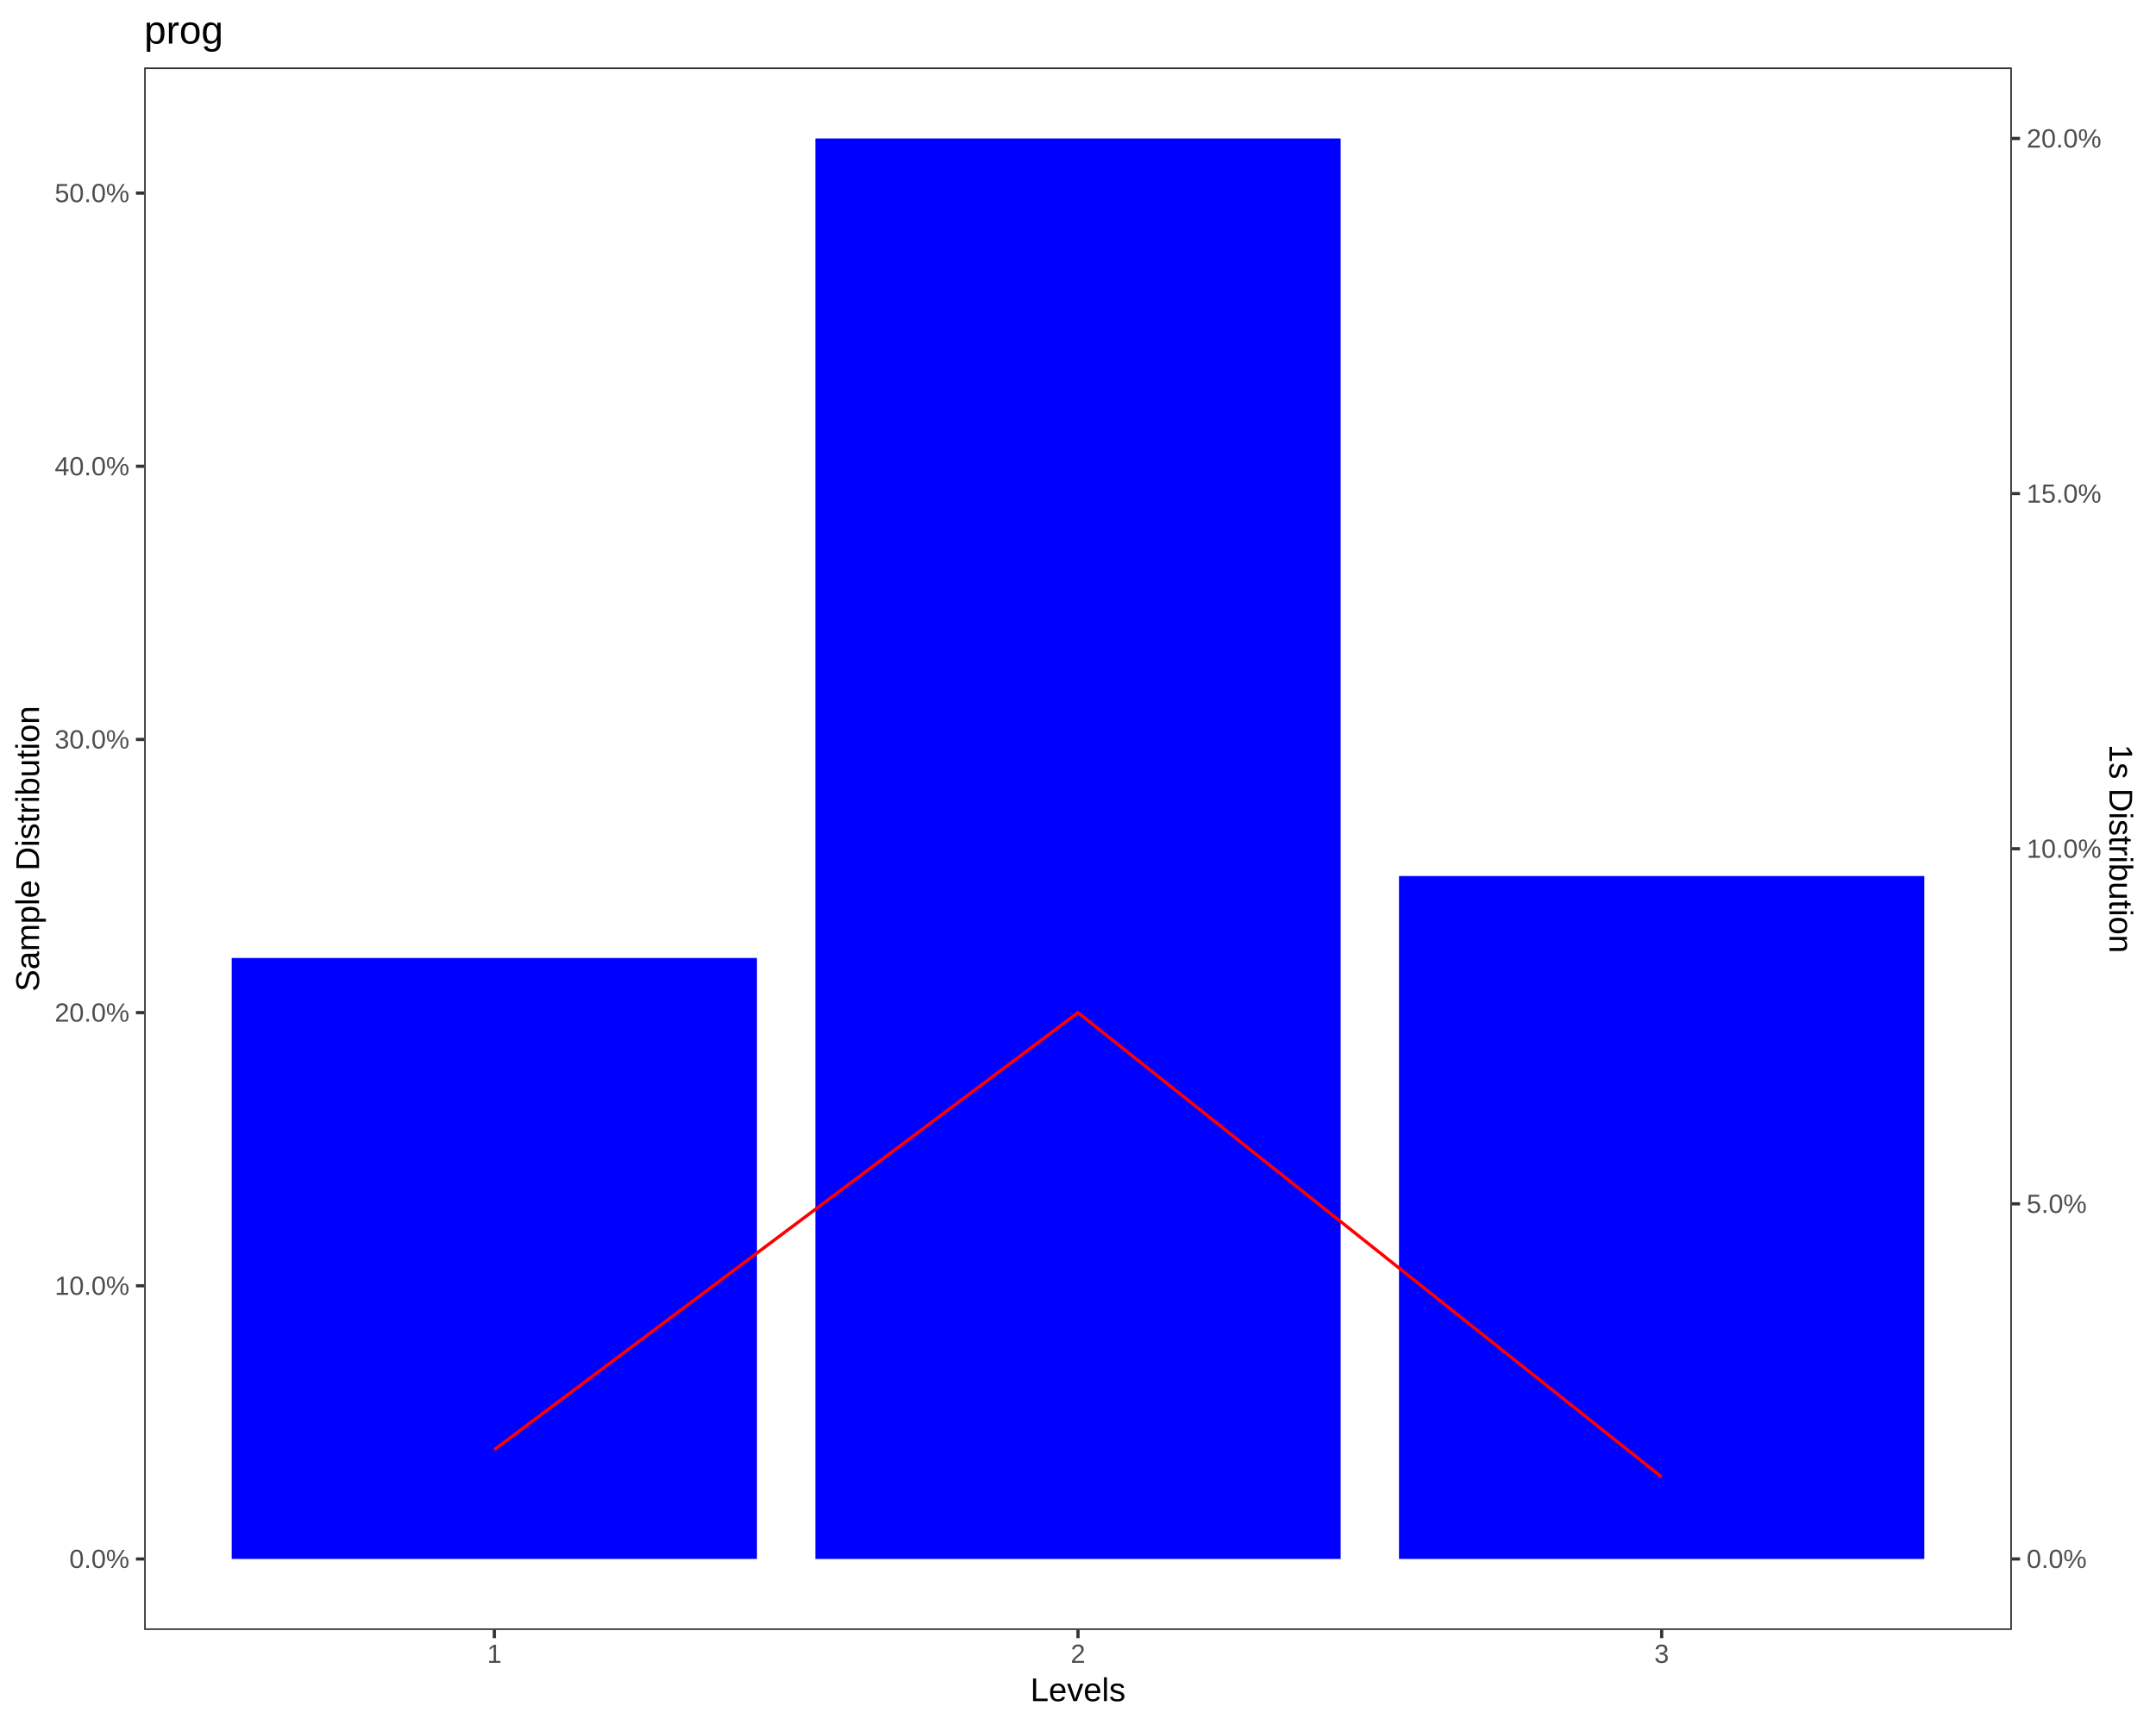
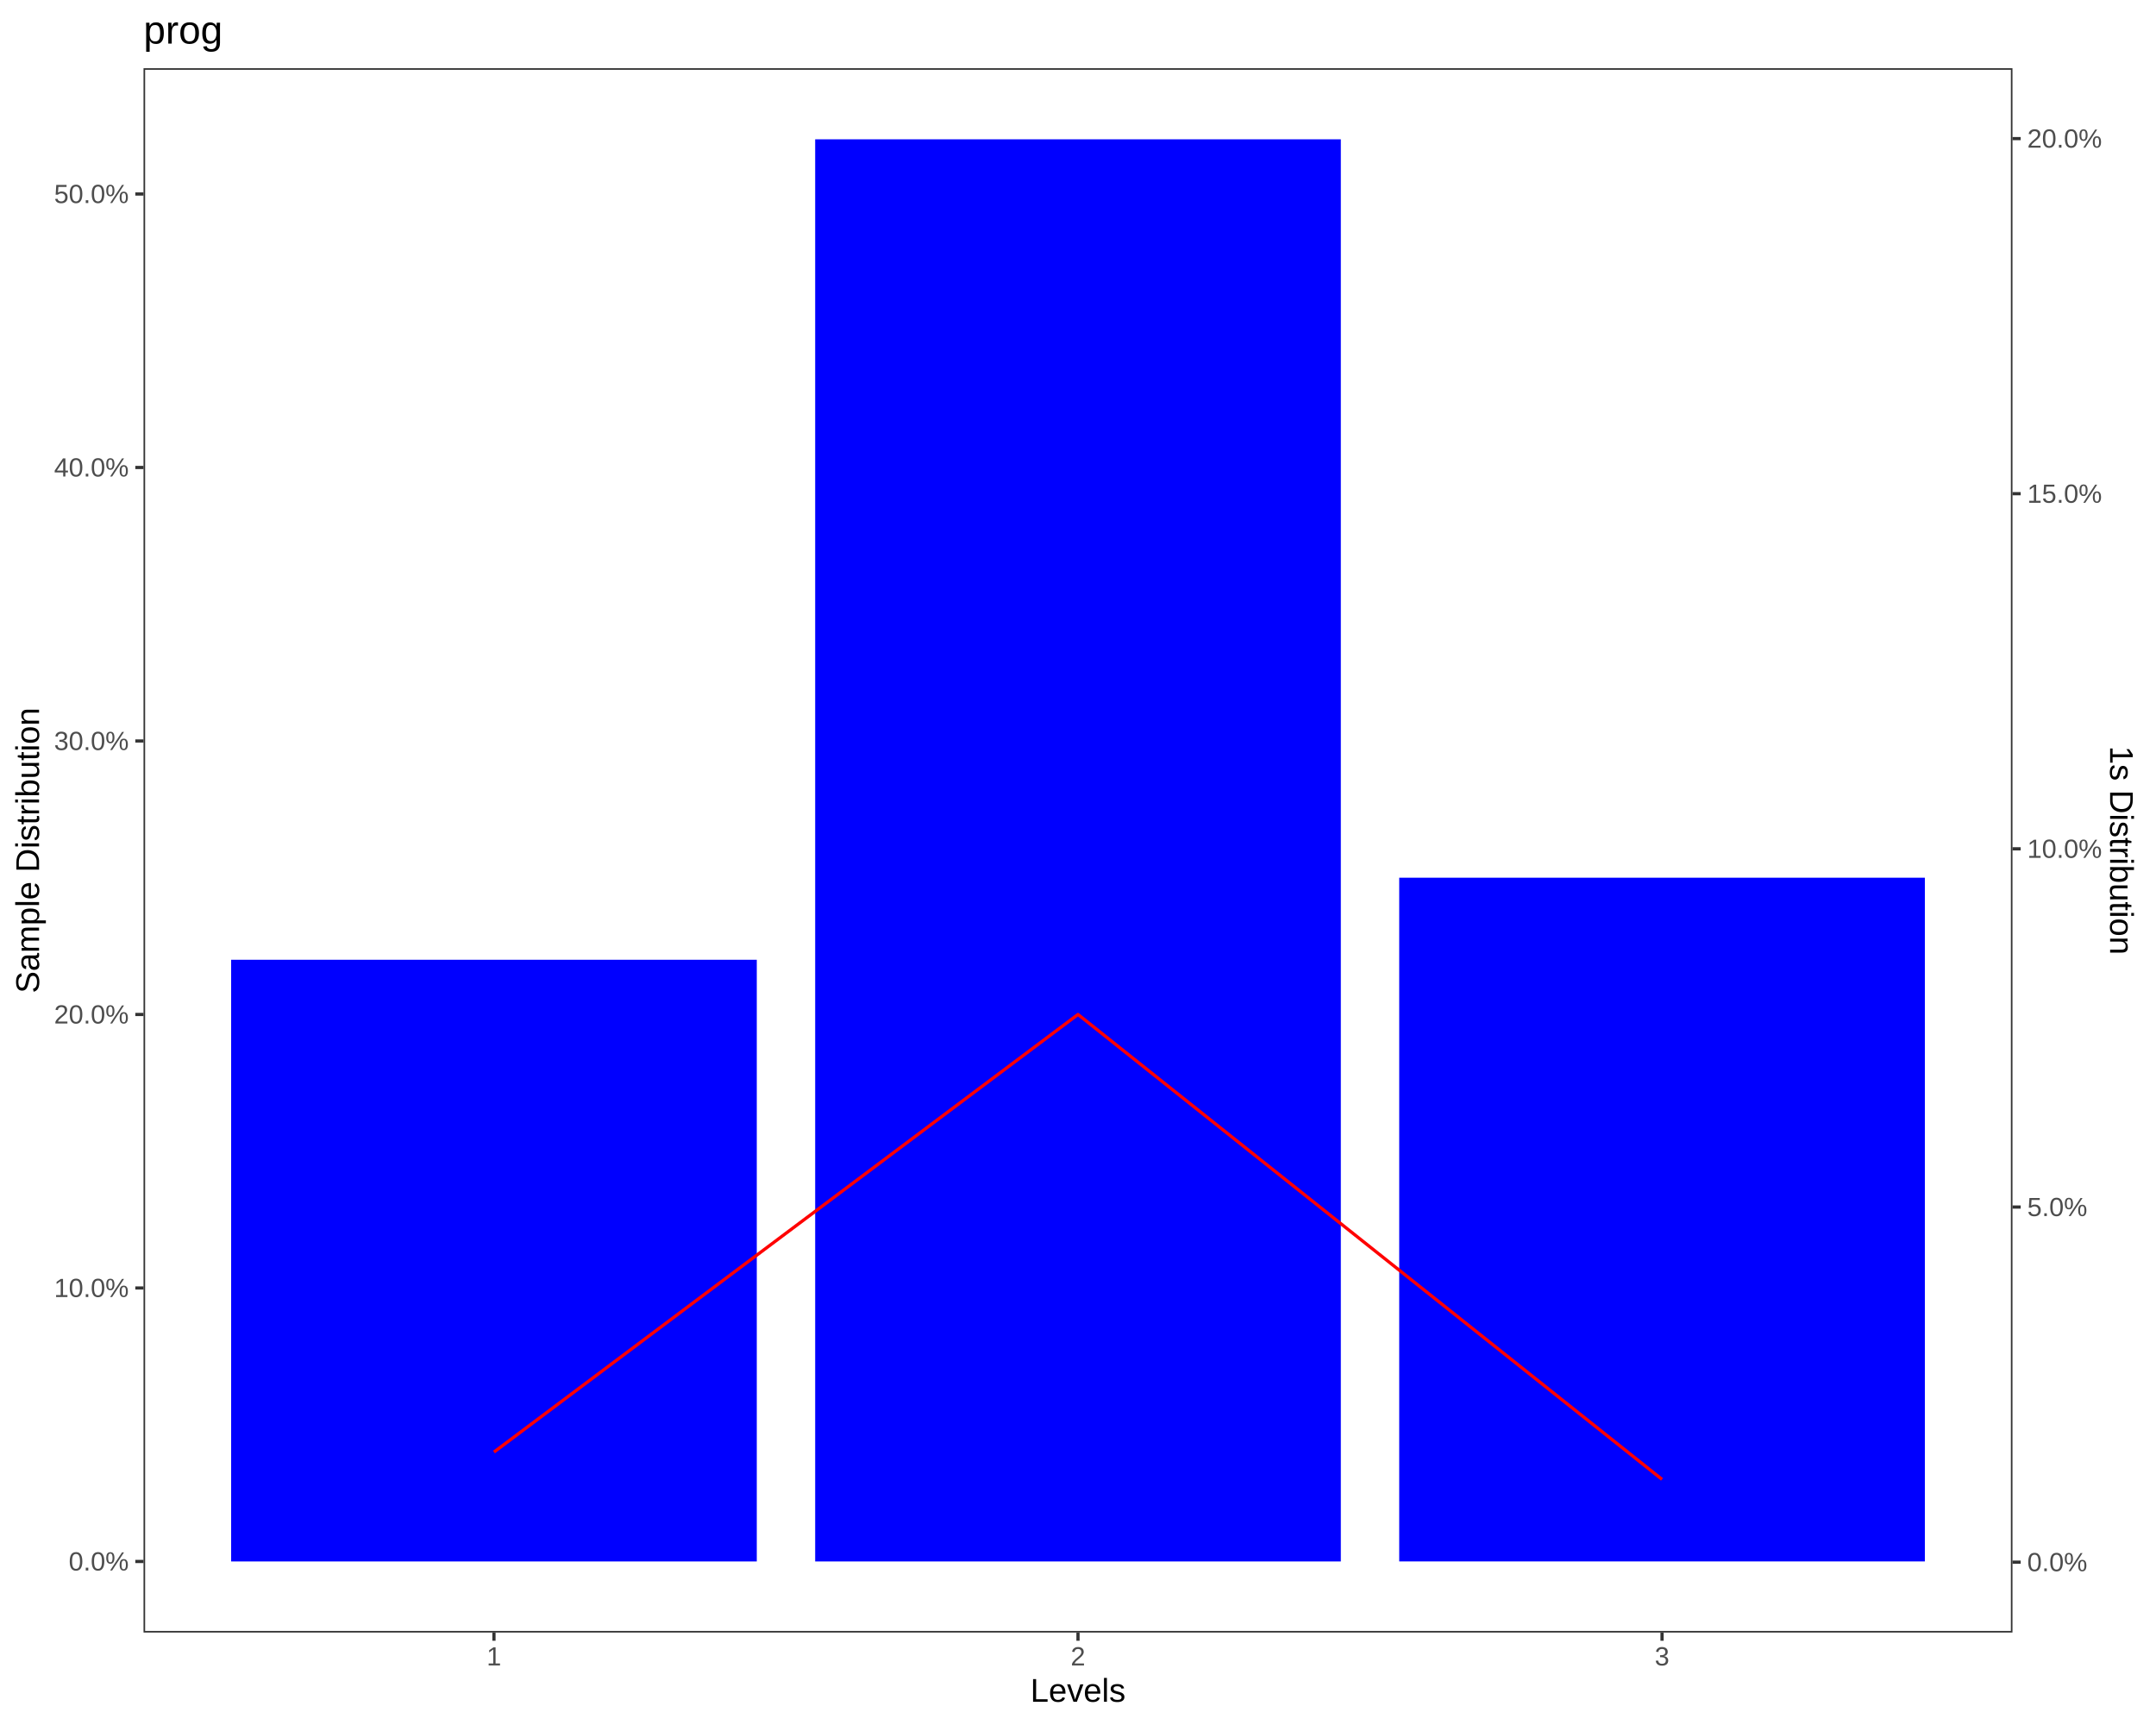
<svg xmlns="http://www.w3.org/2000/svg" viewBox="0 0 720.00 576.00">
  <defs>
    <style type="text/css">
    line, polyline, polygon, path, rect, circle {
      fill: none;
      stroke: #000000;
      stroke-linecap: round;
      stroke-linejoin: round;
      stroke-miterlimit: 10.00;
    }
  </style>
  </defs>
  <rect width="100%" height="100%" style="stroke: none; fill: #FFFFFF;" />
  <rect x="0.00" y="0.00" width="720.00" height="576.00" style="stroke-width: 1.07; stroke: #FFFFFF; fill: #FFFFFF;" />
  <defs>
-     <clipPath id="cpNDguMTR8NjcxLjg2fDU0NC4yN3wyMi41Mg==">
-       <rect x="48.14" y="22.52" width="623.73" height="521.75" />
+     <clipPath id="cpNDcuOTN8NjcyLjA3fDU0NS4xM3wyMi43Nw==">
+       <rect x="47.93" y="22.77" width="624.14" height="522.36" />
    </clipPath>
  </defs>
-   <rect x="48.14" y="22.52" width="623.73" height="521.75" style="stroke-width: 1.07; stroke: none; fill: #FFFFFF;" clip-path="url(#cpNDguMTR8NjcxLjg2fDU0NC4yN3wyMi41Mg==)" />
-   <rect x="77.37" y="319.88" width="175.42" height="200.67" style="stroke-width: 1.07; stroke: none; stroke-linecap: butt; fill: #0000FF;" clip-path="url(#cpNDguMTR8NjcxLjg2fDU0NC4yN3wyMi41Mg==)" />
-   <rect x="272.29" y="46.24" width="175.42" height="474.32" style="stroke-width: 1.07; stroke: none; stroke-linecap: butt; fill: #0000FF;" clip-path="url(#cpNDguMTR8NjcxLjg2fDU0NC4yN3wyMi41Mg==)" />
-   <rect x="467.20" y="292.52" width="175.42" height="228.04" style="stroke-width: 1.07; stroke: none; stroke-linecap: butt; fill: #0000FF;" clip-path="url(#cpNDguMTR8NjcxLjg2fDU0NC4yN3wyMi41Mg==)" />
-   <polyline points="165.08,484.07 360.00,338.13 554.92,493.19 " style="stroke-width: 1.07; stroke: #FF0000; stroke-linecap: butt;" clip-path="url(#cpNDguMTR8NjcxLjg2fDU0NC4yN3wyMi41Mg==)" />
-   <rect x="48.14" y="22.52" width="623.73" height="521.75" style="stroke-width: 1.07; stroke: #333333;" clip-path="url(#cpNDguMTR8NjcxLjg2fDU0NC4yN3wyMi41Mg==)" />
+   <rect x="47.93" y="22.77" width="624.14" height="522.36" style="stroke-width: 1.07; stroke: none; fill: #FFFFFF;" clip-path="url(#cpNDcuOTN8NjcyLjA3fDU0NS4xM3wyMi43Nw==)" />
+   <rect x="77.19" y="320.48" width="175.54" height="200.91" style="stroke-width: 1.07; stroke: none; stroke-linecap: square; stroke-linejoin: miter; fill: #0000FF;" clip-path="url(#cpNDcuOTN8NjcyLjA3fDU0NS4xM3wyMi43Nw==)" />
+   <rect x="272.23" y="46.52" width="175.54" height="474.87" style="stroke-width: 1.07; stroke: none; stroke-linecap: square; stroke-linejoin: miter; fill: #0000FF;" clip-path="url(#cpNDcuOTN8NjcyLjA3fDU0NS4xM3wyMi43Nw==)" />
+   <rect x="467.27" y="293.08" width="175.54" height="228.30" style="stroke-width: 1.07; stroke: none; stroke-linecap: square; stroke-linejoin: miter; fill: #0000FF;" clip-path="url(#cpNDcuOTN8NjcyLjA3fDU0NS4xM3wyMi43Nw==)" />
+   <polyline points="164.96,484.86 360.00,338.74 555.04,493.99 " style="stroke-width: 1.07; stroke: #FF0000; stroke-linecap: butt;" clip-path="url(#cpNDcuOTN8NjcyLjA3fDU0NS4xM3wyMi43Nw==)" />
+   <rect x="47.93" y="22.77" width="624.14" height="522.36" style="stroke-width: 1.07; stroke: #333333;" clip-path="url(#cpNDcuOTN8NjcyLjA3fDU0NS4xM3wyMi43Nw==)" />
  <defs>
    <clipPath id="cpMC4wMHw3MjAuMDB8NTc2LjAwfDAuMDA=">
      <rect x="0.00" y="0.00" width="720.00" height="576.00" />
    </clipPath>
  </defs>
  <g clip-path="url(#cpMC4wMHw3MjAuMDB8NTc2LjAwfDAuMDA=)">
-     <text x="23.16" y="523.58" style="font-size: 8.80px; fill: #4D4D4D; font-family: Liberation Sans;" textLength="20.05px" lengthAdjust="spacingAndGlyphs">0.0%</text>
+     <text x="22.95" y="524.41" style="font-size: 8.80px; fill: #4D4D4D; font-family: Liberation Sans;" textLength="20.05px" lengthAdjust="spacingAndGlyphs">0.0%</text>
  </g>
  <g clip-path="url(#cpMC4wMHw3MjAuMDB8NTc2LjAwfDAuMDA=)">
-     <text x="18.27" y="432.36" style="font-size: 8.80px; fill: #4D4D4D; font-family: Liberation Sans;" textLength="24.94px" lengthAdjust="spacingAndGlyphs">10.0%</text>
+     <text x="18.06" y="433.09" style="font-size: 8.80px; fill: #4D4D4D; font-family: Liberation Sans;" textLength="24.94px" lengthAdjust="spacingAndGlyphs">10.0%</text>
  </g>
  <g clip-path="url(#cpMC4wMHw3MjAuMDB8NTc2LjAwfDAuMDA=)">
-     <text x="18.27" y="341.15" style="font-size: 8.80px; fill: #4D4D4D; font-family: Liberation Sans;" textLength="24.94px" lengthAdjust="spacingAndGlyphs">20.0%</text>
+     <text x="18.06" y="341.77" style="font-size: 8.80px; fill: #4D4D4D; font-family: Liberation Sans;" textLength="24.94px" lengthAdjust="spacingAndGlyphs">20.0%</text>
  </g>
  <g clip-path="url(#cpMC4wMHw3MjAuMDB8NTc2LjAwfDAuMDA=)">
-     <text x="18.27" y="249.93" style="font-size: 8.80px; fill: #4D4D4D; font-family: Liberation Sans;" textLength="24.94px" lengthAdjust="spacingAndGlyphs">30.0%</text>
+     <text x="18.06" y="250.45" style="font-size: 8.80px; fill: #4D4D4D; font-family: Liberation Sans;" textLength="24.94px" lengthAdjust="spacingAndGlyphs">30.0%</text>
  </g>
  <g clip-path="url(#cpMC4wMHw3MjAuMDB8NTc2LjAwfDAuMDA=)">
-     <text x="18.27" y="158.72" style="font-size: 8.80px; fill: #4D4D4D; font-family: Liberation Sans;" textLength="24.94px" lengthAdjust="spacingAndGlyphs">40.0%</text>
+     <text x="18.06" y="159.12" style="font-size: 8.80px; fill: #4D4D4D; font-family: Liberation Sans;" textLength="24.94px" lengthAdjust="spacingAndGlyphs">40.0%</text>
  </g>
  <g clip-path="url(#cpMC4wMHw3MjAuMDB8NTc2LjAwfDAuMDA=)">
-     <text x="18.27" y="67.50" style="font-size: 8.80px; fill: #4D4D4D; font-family: Liberation Sans;" textLength="24.94px" lengthAdjust="spacingAndGlyphs">50.0%</text>
+     <text x="18.06" y="67.80" style="font-size: 8.80px; fill: #4D4D4D; font-family: Liberation Sans;" textLength="24.94px" lengthAdjust="spacingAndGlyphs">50.0%</text>
  </g>
-   <polyline points="45.40,520.56 48.14,520.56 " style="stroke-width: 1.07; stroke: #333333; stroke-linecap: butt;" clip-path="url(#cpMC4wMHw3MjAuMDB8NTc2LjAwfDAuMDA=)" />
-   <polyline points="45.40,429.34 48.14,429.34 " style="stroke-width: 1.07; stroke: #333333; stroke-linecap: butt;" clip-path="url(#cpMC4wMHw3MjAuMDB8NTc2LjAwfDAuMDA=)" />
-   <polyline points="45.40,338.13 48.14,338.13 " style="stroke-width: 1.07; stroke: #333333; stroke-linecap: butt;" clip-path="url(#cpMC4wMHw3MjAuMDB8NTc2LjAwfDAuMDA=)" />
-   <polyline points="45.40,246.91 48.14,246.91 " style="stroke-width: 1.07; stroke: #333333; stroke-linecap: butt;" clip-path="url(#cpMC4wMHw3MjAuMDB8NTc2LjAwfDAuMDA=)" />
-   <polyline points="45.40,155.70 48.14,155.70 " style="stroke-width: 1.07; stroke: #333333; stroke-linecap: butt;" clip-path="url(#cpMC4wMHw3MjAuMDB8NTc2LjAwfDAuMDA=)" />
-   <polyline points="45.40,64.48 48.14,64.48 " style="stroke-width: 1.07; stroke: #333333; stroke-linecap: butt;" clip-path="url(#cpMC4wMHw3MjAuMDB8NTc2LjAwfDAuMDA=)" />
-   <polyline points="671.86,520.56 674.60,520.56 " style="stroke-width: 1.07; stroke: #333333; stroke-linecap: butt;" clip-path="url(#cpMC4wMHw3MjAuMDB8NTc2LjAwfDAuMDA=)" />
-   <polyline points="671.86,401.98 674.60,401.98 " style="stroke-width: 1.07; stroke: #333333; stroke-linecap: butt;" clip-path="url(#cpMC4wMHw3MjAuMDB8NTc2LjAwfDAuMDA=)" />
-   <polyline points="671.86,283.40 674.60,283.40 " style="stroke-width: 1.07; stroke: #333333; stroke-linecap: butt;" clip-path="url(#cpMC4wMHw3MjAuMDB8NTc2LjAwfDAuMDA=)" />
-   <polyline points="671.86,164.82 674.60,164.82 " style="stroke-width: 1.07; stroke: #333333; stroke-linecap: butt;" clip-path="url(#cpMC4wMHw3MjAuMDB8NTc2LjAwfDAuMDA=)" />
-   <polyline points="671.86,46.24 674.60,46.24 " style="stroke-width: 1.07; stroke: #333333; stroke-linecap: butt;" clip-path="url(#cpMC4wMHw3MjAuMDB8NTc2LjAwfDAuMDA=)" />
+   <polyline points="45.19,521.39 47.93,521.39 " style="stroke-width: 1.07; stroke: #333333; stroke-linecap: butt;" clip-path="url(#cpMC4wMHw3MjAuMDB8NTc2LjAwfDAuMDA=)" />
+   <polyline points="45.19,430.07 47.93,430.07 " style="stroke-width: 1.07; stroke: #333333; stroke-linecap: butt;" clip-path="url(#cpMC4wMHw3MjAuMDB8NTc2LjAwfDAuMDA=)" />
+   <polyline points="45.19,338.74 47.93,338.74 " style="stroke-width: 1.07; stroke: #333333; stroke-linecap: butt;" clip-path="url(#cpMC4wMHw3MjAuMDB8NTc2LjAwfDAuMDA=)" />
+   <polyline points="45.19,247.42 47.93,247.42 " style="stroke-width: 1.07; stroke: #333333; stroke-linecap: butt;" clip-path="url(#cpMC4wMHw3MjAuMDB8NTc2LjAwfDAuMDA=)" />
+   <polyline points="45.19,156.10 47.93,156.10 " style="stroke-width: 1.07; stroke: #333333; stroke-linecap: butt;" clip-path="url(#cpMC4wMHw3MjAuMDB8NTc2LjAwfDAuMDA=)" />
+   <polyline points="45.19,64.78 47.93,64.78 " style="stroke-width: 1.07; stroke: #333333; stroke-linecap: butt;" clip-path="url(#cpMC4wMHw3MjAuMDB8NTc2LjAwfDAuMDA=)" />
+   <polyline points="672.07,521.62 674.81,521.62 " style="stroke-width: 1.07; stroke: #333333; stroke-linecap: butt;" clip-path="url(#cpMC4wMHw3MjAuMDB8NTc2LjAwfDAuMDA=)" />
+   <polyline points="672.07,403.05 674.81,403.05 " style="stroke-width: 1.07; stroke: #333333; stroke-linecap: butt;" clip-path="url(#cpMC4wMHw3MjAuMDB8NTc2LjAwfDAuMDA=)" />
+   <polyline points="672.07,283.43 674.81,283.43 " style="stroke-width: 1.07; stroke: #333333; stroke-linecap: butt;" clip-path="url(#cpMC4wMHw3MjAuMDB8NTc2LjAwfDAuMDA=)" />
+   <polyline points="672.07,164.85 674.81,164.85 " style="stroke-width: 1.07; stroke: #333333; stroke-linecap: butt;" clip-path="url(#cpMC4wMHw3MjAuMDB8NTc2LjAwfDAuMDA=)" />
+   <polyline points="672.07,46.28 674.81,46.28 " style="stroke-width: 1.07; stroke: #333333; stroke-linecap: butt;" clip-path="url(#cpMC4wMHw3MjAuMDB8NTc2LjAwfDAuMDA=)" />
  <g clip-path="url(#cpMC4wMHw3MjAuMDB8NTc2LjAwfDAuMDA=)">
-     <text x="676.80" y="523.58" style="font-size: 8.80px; fill: #4D4D4D; font-family: Liberation Sans;" textLength="20.05px" lengthAdjust="spacingAndGlyphs">0.0%</text>
+     <text x="677.00" y="524.65" style="font-size: 8.80px; fill: #4D4D4D; font-family: Liberation Sans;" textLength="20.05px" lengthAdjust="spacingAndGlyphs">0.0%</text>
  </g>
  <g clip-path="url(#cpMC4wMHw3MjAuMDB8NTc2LjAwfDAuMDA=)">
-     <text x="676.80" y="405.00" style="font-size: 8.80px; fill: #4D4D4D; font-family: Liberation Sans;" textLength="20.05px" lengthAdjust="spacingAndGlyphs">5.0%</text>
+     <text x="677.00" y="406.07" style="font-size: 8.80px; fill: #4D4D4D; font-family: Liberation Sans;" textLength="20.05px" lengthAdjust="spacingAndGlyphs">5.0%</text>
  </g>
  <g clip-path="url(#cpMC4wMHw3MjAuMDB8NTc2LjAwfDAuMDA=)">
-     <text x="676.80" y="286.42" style="font-size: 8.80px; fill: #4D4D4D; font-family: Liberation Sans;" textLength="24.94px" lengthAdjust="spacingAndGlyphs">10.0%</text>
+     <text x="677.00" y="286.45" style="font-size: 8.80px; fill: #4D4D4D; font-family: Liberation Sans;" textLength="24.94px" lengthAdjust="spacingAndGlyphs">10.0%</text>
  </g>
  <g clip-path="url(#cpMC4wMHw3MjAuMDB8NTc2LjAwfDAuMDA=)">
-     <text x="676.80" y="167.84" style="font-size: 8.80px; fill: #4D4D4D; font-family: Liberation Sans;" textLength="24.94px" lengthAdjust="spacingAndGlyphs">15.0%</text>
+     <text x="677.00" y="167.88" style="font-size: 8.80px; fill: #4D4D4D; font-family: Liberation Sans;" textLength="24.94px" lengthAdjust="spacingAndGlyphs">15.0%</text>
  </g>
  <g clip-path="url(#cpMC4wMHw3MjAuMDB8NTc2LjAwfDAuMDA=)">
-     <text x="676.80" y="49.26" style="font-size: 8.80px; fill: #4D4D4D; font-family: Liberation Sans;" textLength="24.94px" lengthAdjust="spacingAndGlyphs">20.0%</text>
+     <text x="677.00" y="49.30" style="font-size: 8.80px; fill: #4D4D4D; font-family: Liberation Sans;" textLength="24.94px" lengthAdjust="spacingAndGlyphs">20.0%</text>
  </g>
-   <polyline points="165.08,547.01 165.08,544.27 " style="stroke-width: 1.07; stroke: #333333; stroke-linecap: butt;" clip-path="url(#cpMC4wMHw3MjAuMDB8NTc2LjAwfDAuMDA=)" />
-   <polyline points="360.00,547.01 360.00,544.27 " style="stroke-width: 1.07; stroke: #333333; stroke-linecap: butt;" clip-path="url(#cpMC4wMHw3MjAuMDB8NTc2LjAwfDAuMDA=)" />
-   <polyline points="554.92,547.01 554.92,544.27 " style="stroke-width: 1.07; stroke: #333333; stroke-linecap: butt;" clip-path="url(#cpMC4wMHw3MjAuMDB8NTc2LjAwfDAuMDA=)" />
+   <polyline points="164.96,547.87 164.96,545.13 " style="stroke-width: 1.07; stroke: #333333; stroke-linecap: butt;" clip-path="url(#cpMC4wMHw3MjAuMDB8NTc2LjAwfDAuMDA=)" />
+   <polyline points="360.00,547.87 360.00,545.13 " style="stroke-width: 1.07; stroke: #333333; stroke-linecap: butt;" clip-path="url(#cpMC4wMHw3MjAuMDB8NTc2LjAwfDAuMDA=)" />
+   <polyline points="555.04,547.87 555.04,545.13 " style="stroke-width: 1.07; stroke: #333333; stroke-linecap: butt;" clip-path="url(#cpMC4wMHw3MjAuMDB8NTc2LjAwfDAuMDA=)" />
  <g clip-path="url(#cpMC4wMHw3MjAuMDB8NTc2LjAwfDAuMDA=)">
-     <text x="162.64" y="555.25" style="font-size: 8.80px; fill: #4D4D4D; font-family: Liberation Sans;" textLength="4.89px" lengthAdjust="spacingAndGlyphs">1</text>
+     <text x="162.51" y="556.11" style="font-size: 8.80px; fill: #4D4D4D; font-family: Liberation Sans;" textLength="4.89px" lengthAdjust="spacingAndGlyphs">1</text>
  </g>
  <g clip-path="url(#cpMC4wMHw3MjAuMDB8NTc2LjAwfDAuMDA=)">
-     <text x="357.55" y="555.25" style="font-size: 8.80px; fill: #4D4D4D; font-family: Liberation Sans;" textLength="4.89px" lengthAdjust="spacingAndGlyphs">2</text>
+     <text x="357.55" y="556.11" style="font-size: 8.80px; fill: #4D4D4D; font-family: Liberation Sans;" textLength="4.89px" lengthAdjust="spacingAndGlyphs">2</text>
  </g>
  <g clip-path="url(#cpMC4wMHw3MjAuMDB8NTc2LjAwfDAuMDA=)">
-     <text x="552.47" y="555.25" style="font-size: 8.80px; fill: #4D4D4D; font-family: Liberation Sans;" textLength="4.89px" lengthAdjust="spacingAndGlyphs">3</text>
+     <text x="552.60" y="556.11" style="font-size: 8.80px; fill: #4D4D4D; font-family: Liberation Sans;" textLength="4.89px" lengthAdjust="spacingAndGlyphs">3</text>
  </g>
  <g clip-path="url(#cpMC4wMHw3MjAuMDB8NTc2LjAwfDAuMDA=)">
-     <text x="344.09" y="568.04" style="font-size: 11.00px; font-family: Liberation Sans;" textLength="31.81px" lengthAdjust="spacingAndGlyphs">Levels</text>
+     <text x="344.09" y="568.24" style="font-size: 11.00px; font-family: Liberation Sans;" textLength="31.81px" lengthAdjust="spacingAndGlyphs">Levels</text>
  </g>
  <g clip-path="url(#cpMC4wMHw3MjAuMDB8NTc2LjAwfDAuMDA=)">
-     <text transform="translate(13.04,331.10) rotate(-90)" style="font-size: 11.00px; font-family: Liberation Sans;" textLength="95.41px" lengthAdjust="spacingAndGlyphs">Sample Distribution</text>
+     <text transform="translate(13.04,331.65) rotate(-90)" style="font-size: 11.00px; font-family: Liberation Sans;" textLength="95.41px" lengthAdjust="spacingAndGlyphs">Sample Distribution</text>
  </g>
  <g clip-path="url(#cpMC4wMHw3MjAuMDB8NTc2LjAwfDAuMDA=)">
-     <text transform="translate(704.47,248.54) rotate(90)" style="font-size: 11.00px; font-family: Liberation Sans;" textLength="69.72px" lengthAdjust="spacingAndGlyphs">1s Distribution</text>
+     <text transform="translate(704.68,249.09) rotate(90)" style="font-size: 11.00px; font-family: Liberation Sans;" textLength="69.72px" lengthAdjust="spacingAndGlyphs">1s Distribution</text>
  </g>
  <g clip-path="url(#cpMC4wMHw3MjAuMDB8NTc2LjAwfDAuMDA=)">
-     <text x="48.14" y="14.56" style="font-size: 13.20px; font-family: Liberation Sans;" textLength="26.38px" lengthAdjust="spacingAndGlyphs">prog</text>
+     <text x="47.93" y="14.56" style="font-size: 13.20px; font-family: Liberation Sans;" textLength="26.38px" lengthAdjust="spacingAndGlyphs">prog</text>
  </g>
</svg>
